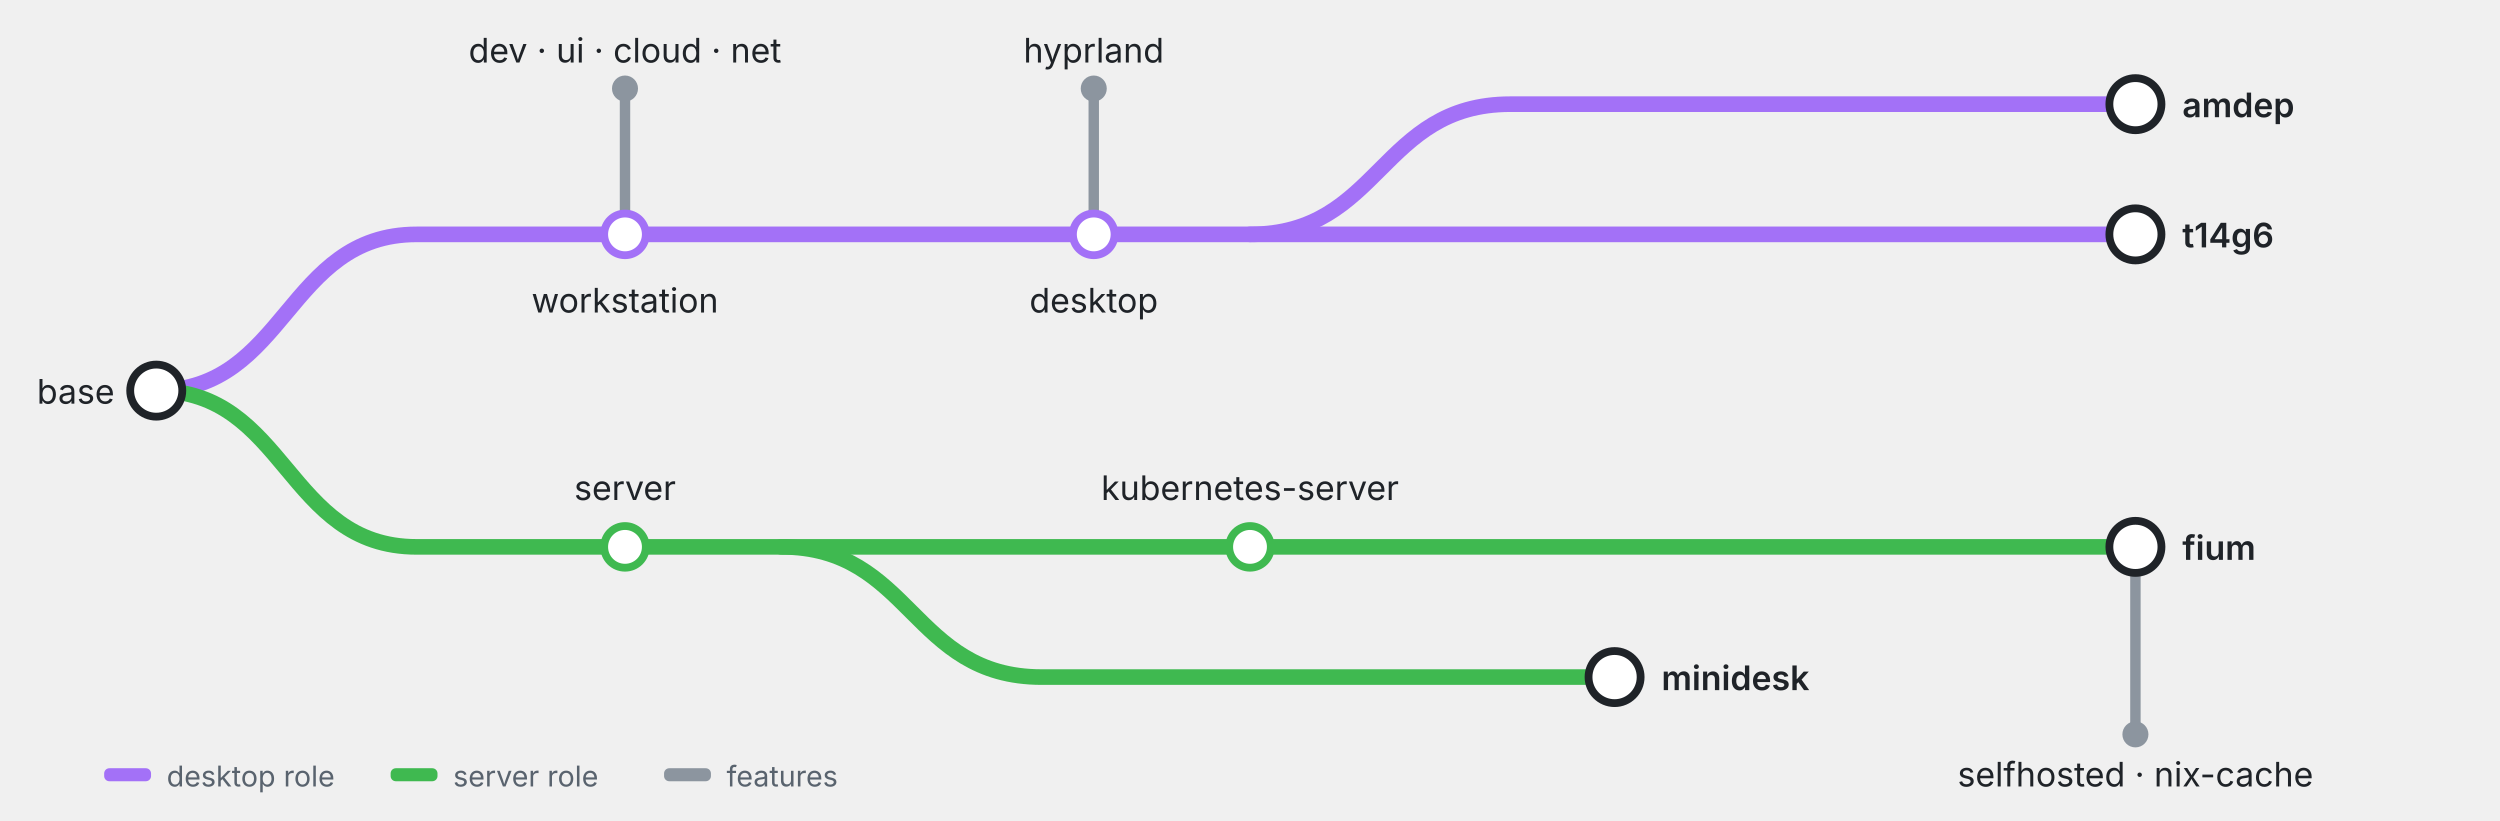
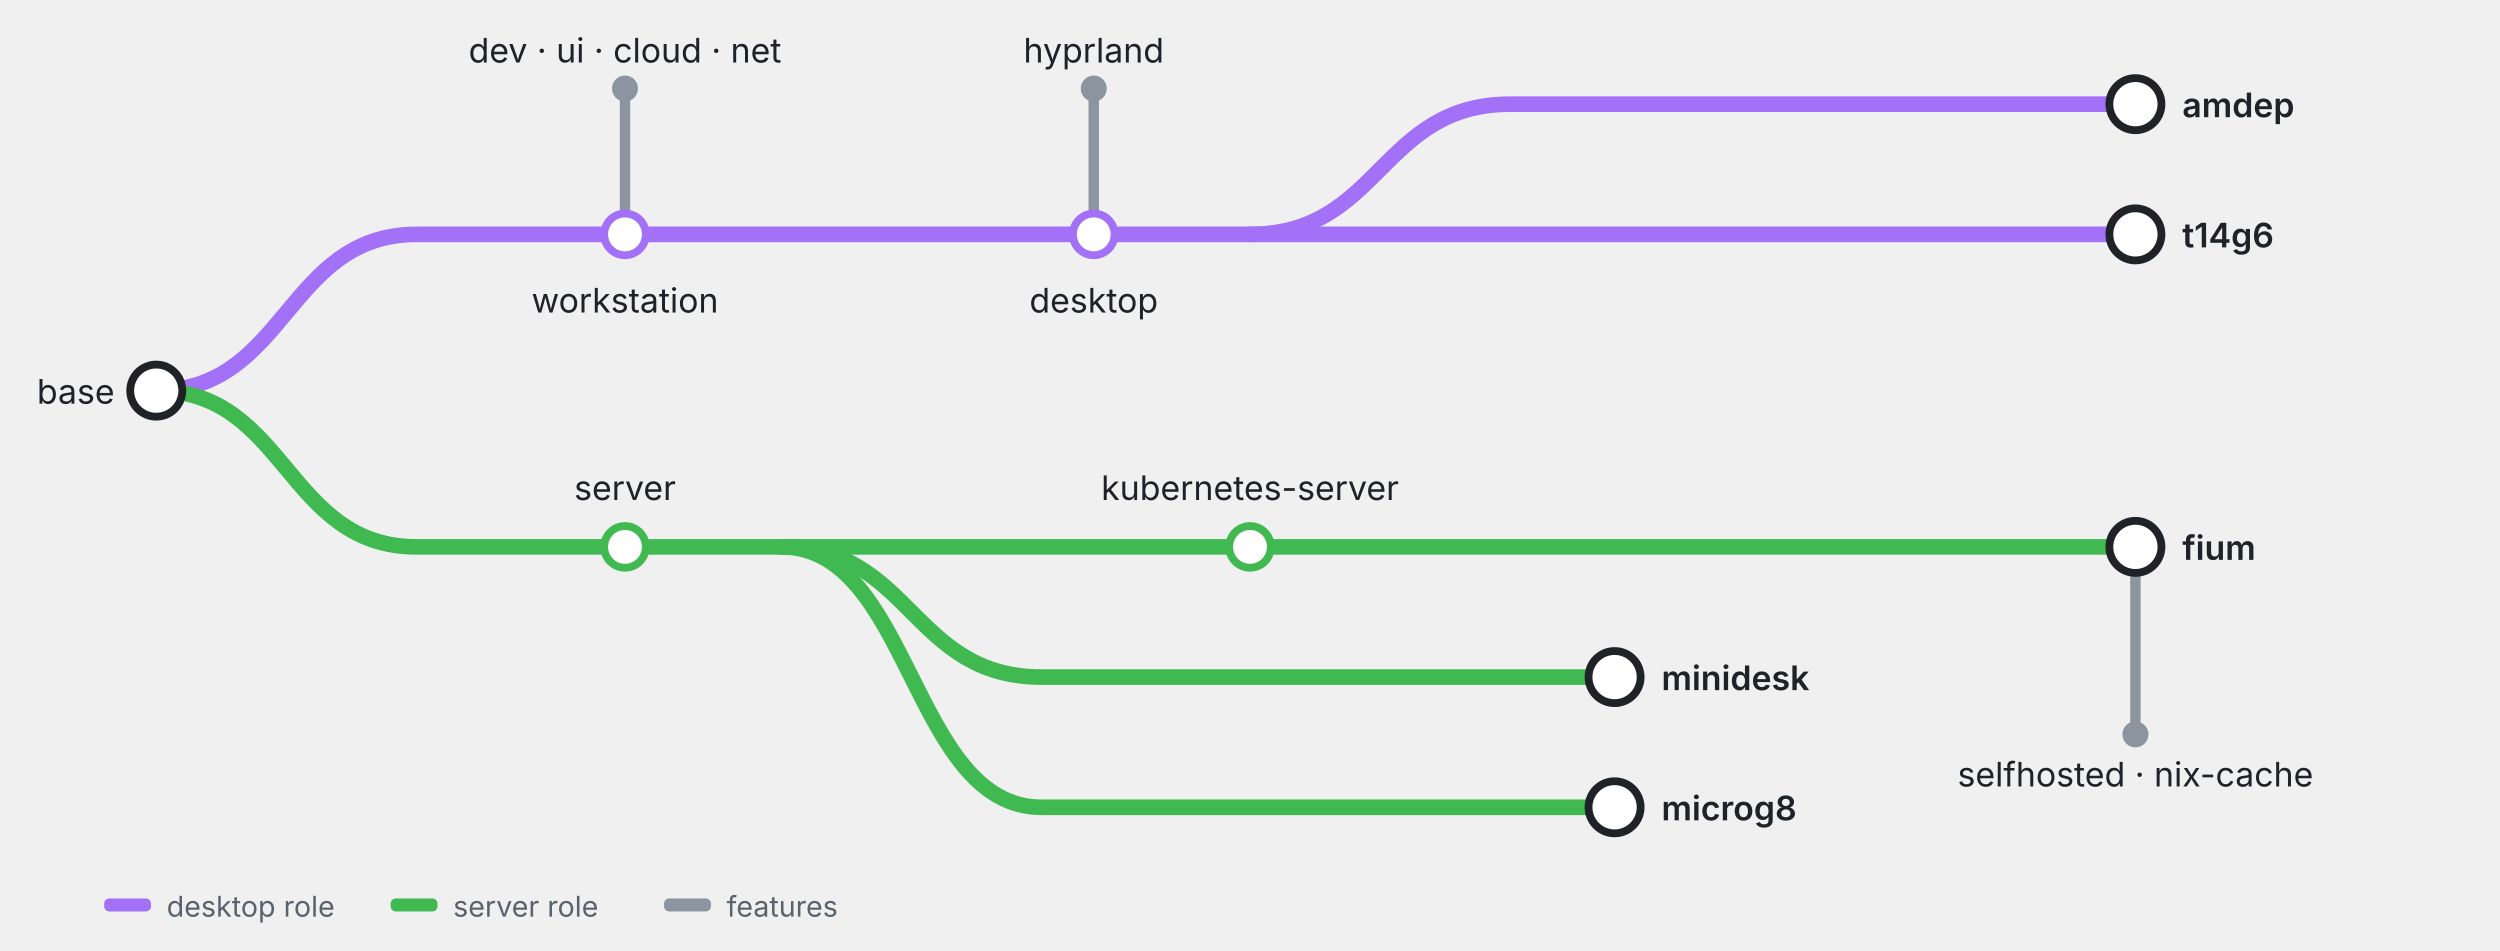
- <svg xmlns="http://www.w3.org/2000/svg" viewBox="0 0 960 315" role="img" aria-labelledby="title">
+ <svg xmlns="http://www.w3.org/2000/svg" viewBox="0 0 960 365" role="img" aria-labelledby="title">
  <style>
    text { font: 13px system-ui, -apple-system, "Segoe UI", sans-serif; fill: #1f2328; }
    .note { font-size: 11px; fill: #59636e; }
    .term { font-weight: 600; }
    .line { fill: none; stroke-width: 6; stroke-linecap: round; }
    .feeder { fill: none; stroke-width: 4; stroke-linecap: round; }
    .stop { fill: #ffffff; stroke-width: 3; }
    .hub { stroke: #1f2328; }
    .optional { stroke-dasharray: 3 3; }
    .link { stroke-dasharray: 2 10; }
    .purple { stroke: #a371f7; }
    .green { stroke: #3fb950; }
    .blue { stroke: #2f81f7; }
    .orange { stroke: #fb8f44; }
    .red { stroke: #f85149; }
    .gray { stroke: #8c959f; }
    @media (prefers-color-scheme: dark) {
      text { fill: #e6edf3; }
      .note { fill: #9198a1; }
      .stop { fill: #0d1117; }
      .hub { stroke: #e6edf3; }
    }
  </style>
  <path class="line purple" d="M60 150 C110 150, 110 90, 160 90 L820 90" />
  <path class="line purple" d="M480 90 C530 90, 530 40, 580 40 L820 40" />
  <path class="line green" d="M60 150 C110 150, 110 210, 160 210 L820 210" />
  <path class="line green" d="M300 210 C350 210, 350 260, 400 260 L620 260" />
+   <path class="line green" d="M300 210 C350 210, 350 310, 400 310 L620 310" />
  <path class="feeder gray" d="M240 34 L240 82" />
  <path class="feeder gray" d="M420 34 L420 82" />
  <path class="feeder gray" d="M820 282 L820 218" />
  <circle cx="240" cy="34" r="5" fill="#8c959f" />
  <circle cx="420" cy="34" r="5" fill="#8c959f" />
  <circle cx="820" cy="282" r="5" fill="#8c959f" />
  <circle class="stop hub" cx="60" cy="150" r="10" />
  <circle class="stop purple" cx="240" cy="90" r="8" />
  <circle class="stop purple" cx="420" cy="90" r="8" />
  <circle class="stop hub" cx="820" cy="40" r="10" />
  <circle class="stop hub" cx="820" cy="90" r="10" />
  <circle class="stop green" cx="240" cy="210" r="8" />
  <circle class="stop green" cx="480" cy="210" r="8" />
  <circle class="stop hub" cx="820" cy="210" r="10" />
  <circle class="stop hub" cx="620" cy="260" r="10" />
-   <text x="44" y="155" text-anchor="end">base</text>
-   <text x="240" y="120" text-anchor="middle">workstation</text>
-   <text x="420" y="120" text-anchor="middle">desktop</text>
-   <text x="240" y="24" text-anchor="middle">dev · ui · cloud · net</text>
-   <text x="420" y="24" text-anchor="middle">hyprland</text>
+   <circle class="stop hub" cx="620" cy="310" r="10" />
+   <text text-anchor="end" x="44" y="155">base</text>
+   <text text-anchor="middle" x="240" y="120">workstation</text>
+   <text text-anchor="middle" x="420" y="120">desktop</text>
+   <text text-anchor="middle" x="240" y="24">dev · ui · cloud · net</text>
+   <text text-anchor="middle" x="420" y="24">hyprland</text>
  <text class="term" x="838" y="45">amdep</text>
  <text class="term" x="838" y="95">t14g6</text>
-   <text x="240" y="192" text-anchor="middle">server</text>
-   <text x="480" y="192" text-anchor="middle">kubernetes-server</text>
+   <text text-anchor="middle" x="240" y="192">server</text>
+   <text text-anchor="middle" x="480" y="192">kubernetes-server</text>
  <text class="term" x="838" y="215">fium</text>
  <text class="term" x="638" y="265">minidesk</text>
-   <text x="820" y="302" text-anchor="middle">selfhosted · nix-cache</text>
-   <rect x="40" y="295" width="18" height="5" rx="2" fill="#a371f7" />
-   <text class="note" x="64" y="302">desktop role</text>
-   <rect x="150" y="295" width="18" height="5" rx="2" fill="#3fb950" />
-   <text class="note" x="174" y="302">server role</text>
-   <rect x="255" y="295" width="18" height="5" rx="2" fill="#8c959f" />
-   <text class="note" x="279" y="302">features</text>
+   <text class="term" x="638" y="315">microg8</text>
+   <text text-anchor="middle" x="820" y="302">selfhosted · nix-cache</text>
+   <rect x="40" y="345" width="18" height="5" rx="2" fill="#a371f7" />
+   <text class="note" x="64" y="352">desktop role</text>
+   <rect x="150" y="345" width="18" height="5" rx="2" fill="#3fb950" />
+   <text class="note" x="174" y="352">server role</text>
+   <rect x="255" y="345" width="18" height="5" rx="2" fill="#8c959f" />
+   <text class="note" x="279" y="352">features</text>
</svg>
